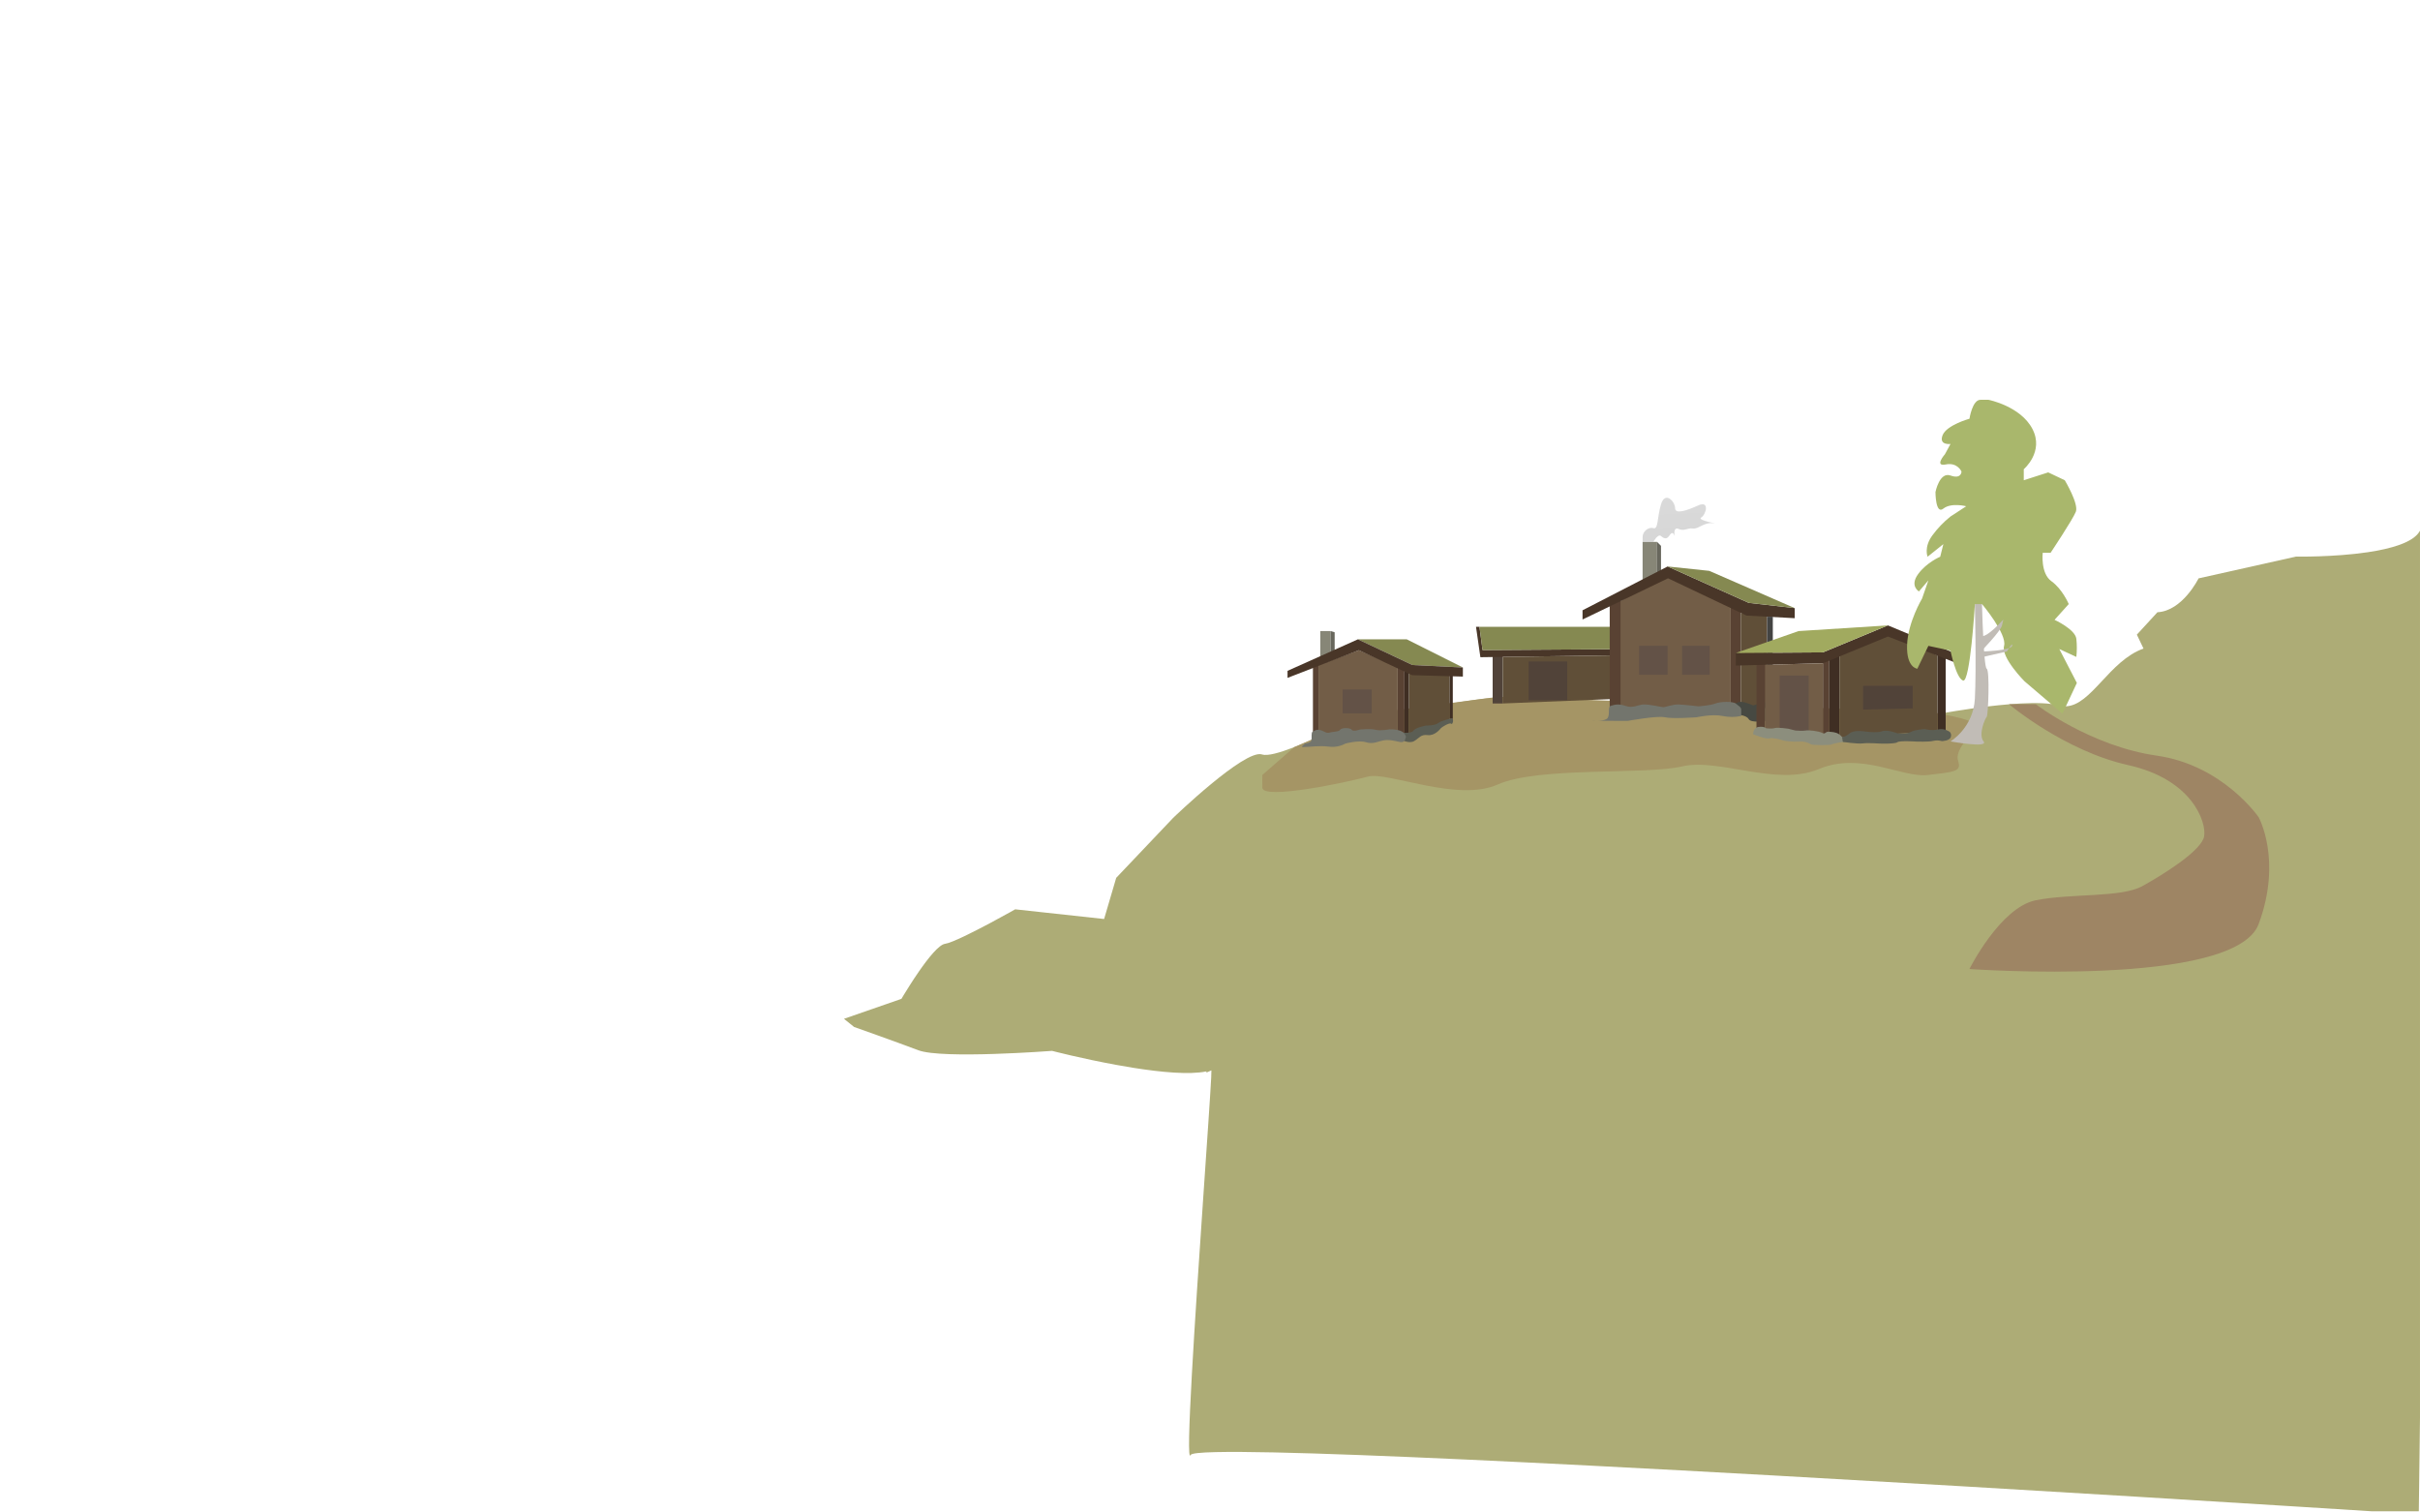
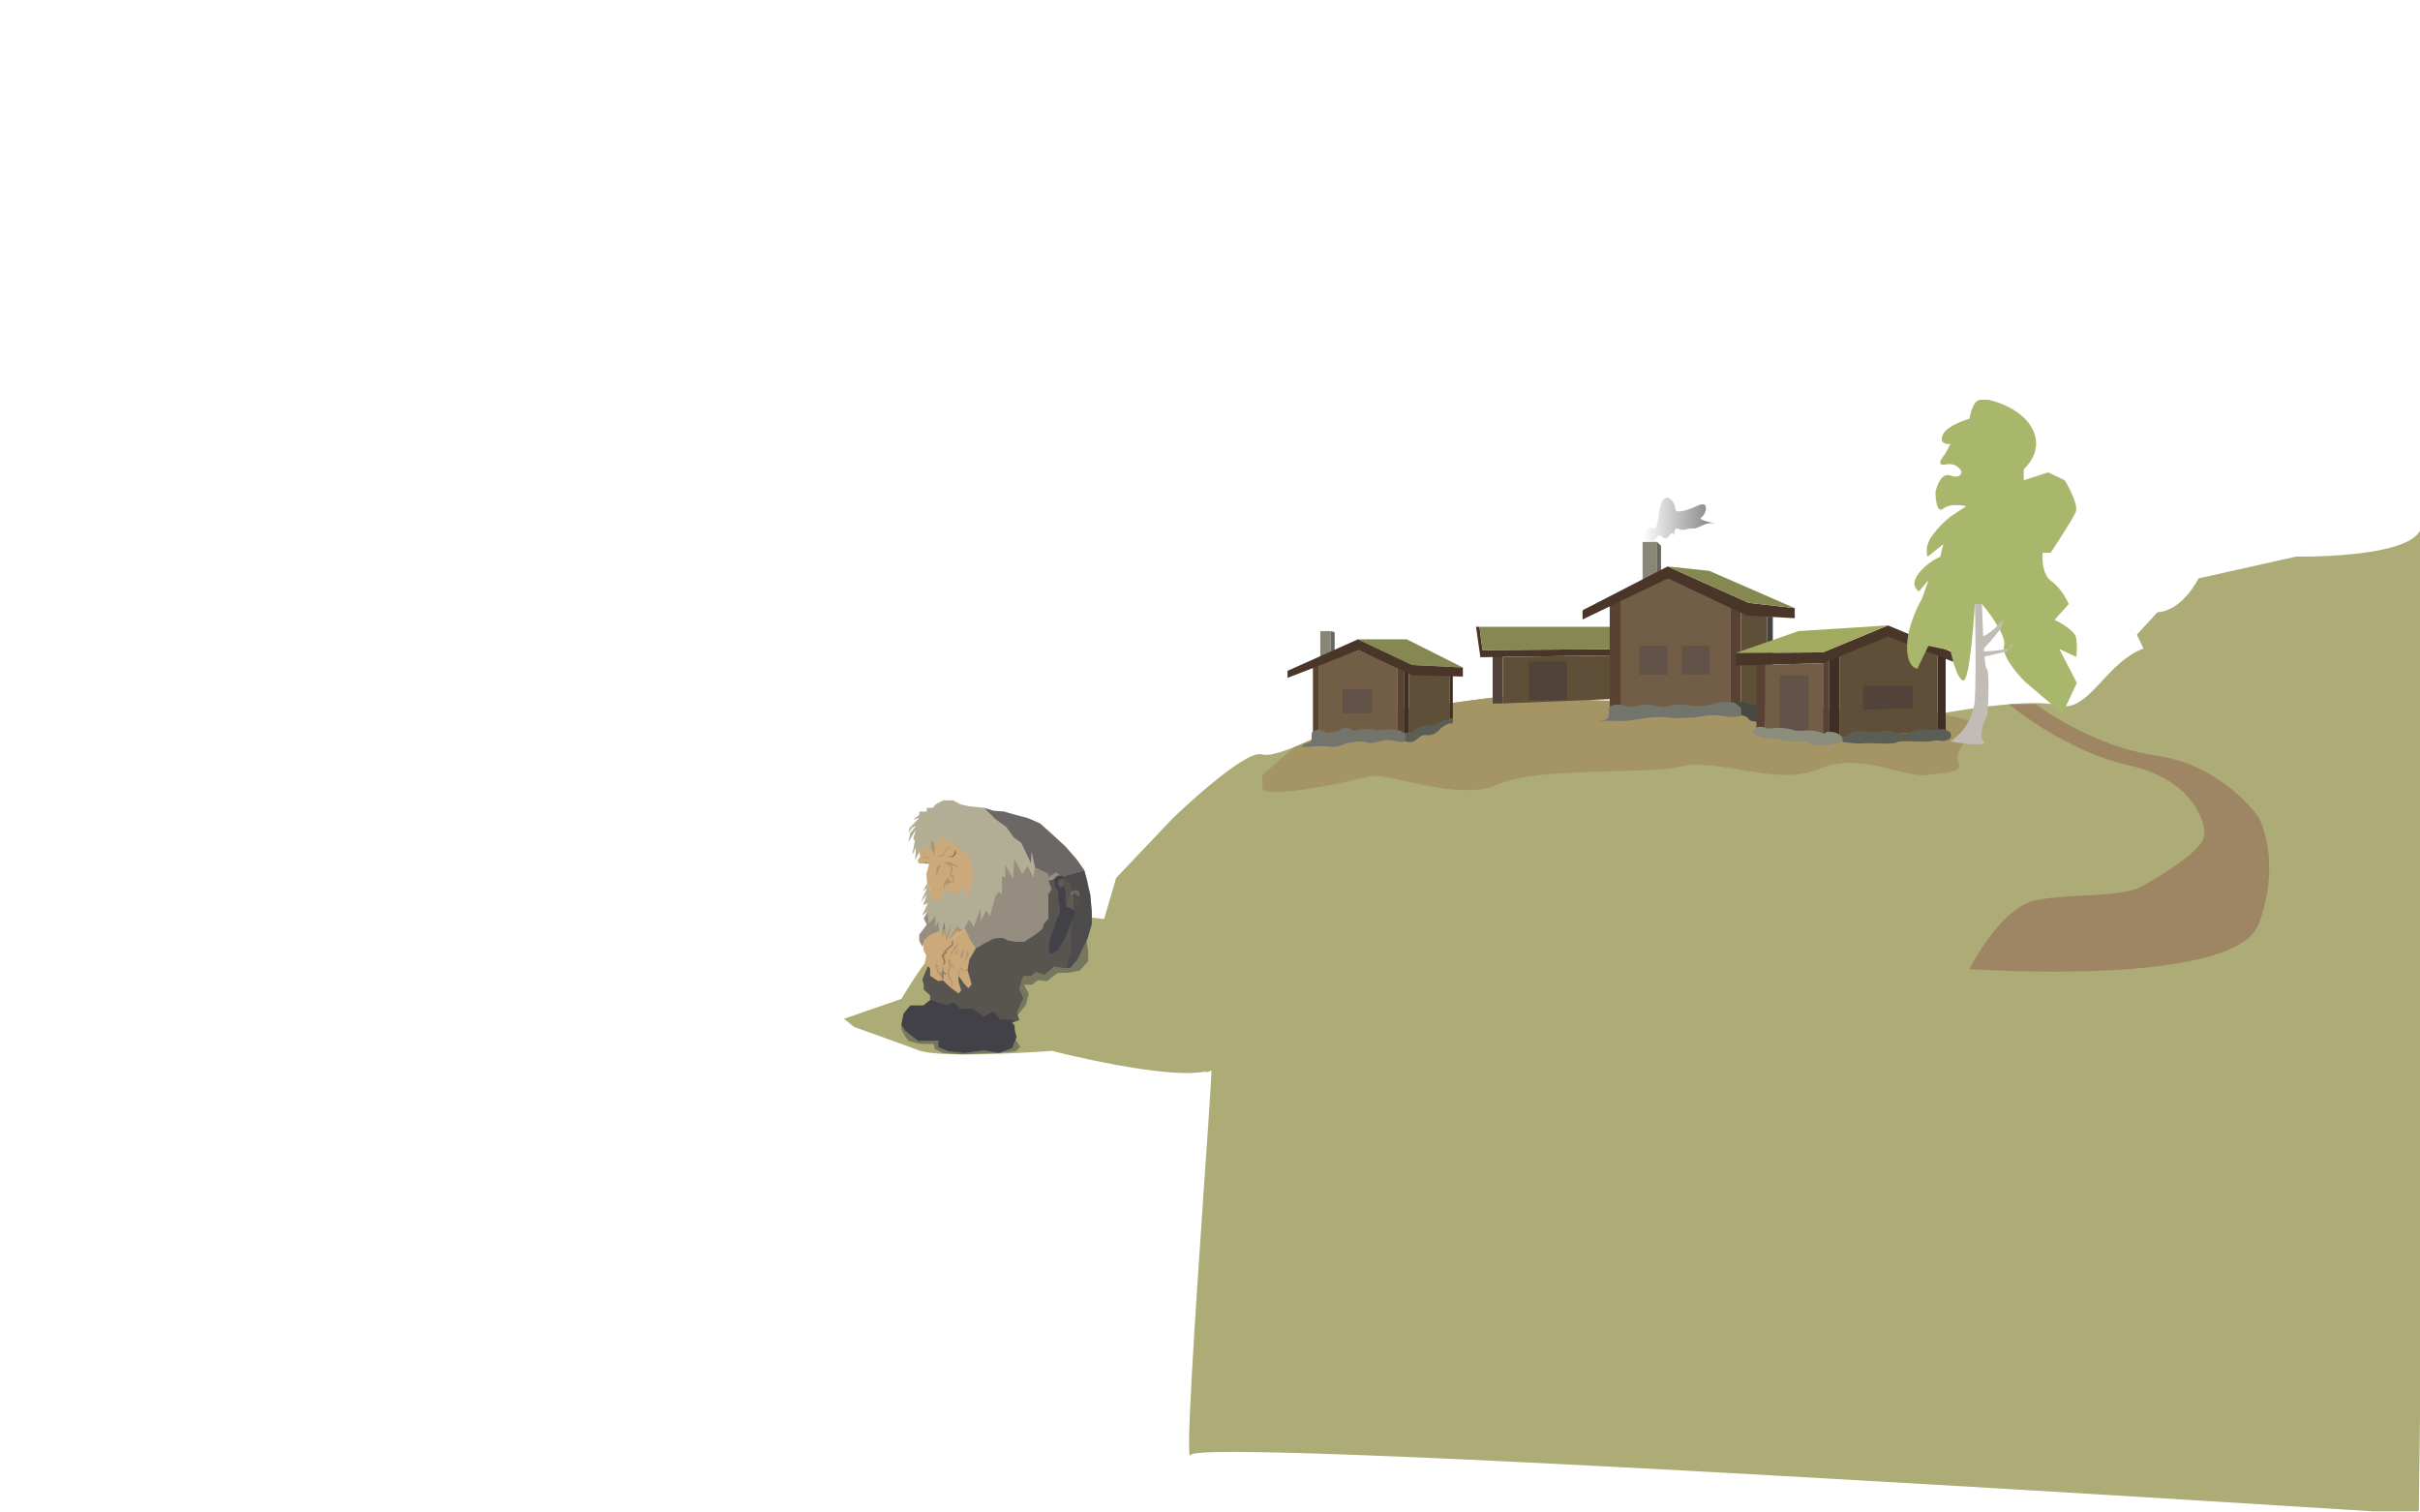
<svg xmlns="http://www.w3.org/2000/svg" viewBox="0 0 4000.01 2498">
  <defs>
-     <style>.cls-1{isolation:isolate;}.cls-2{fill:none;}.cls-3{fill:#adac76;}.cls-20,.cls-21,.cls-22,.cls-23,.cls-24,.cls-25,.cls-26,.cls-29,.cls-3,.cls-30,.cls-31,.cls-4{fill-rule:evenodd;}.cls-4{fill:#a59565;}.cls-24,.cls-5{fill:#514339;}.cls-25,.cls-6{fill:#493628;}.cls-7{fill:#858951;}.cls-23,.cls-8{fill:#604f38;}.cls-26,.cls-9{fill:#725d47;}.cls-10,.cls-21{fill:#594233;}.cls-11{fill:#878677;}.cls-12{fill:#68675d;}.cls-13{fill:#635247;}.cls-14{fill:#494949;}.cls-15{fill:#474942;}.cls-16{fill:#73756d;}.cls-17{fill:#444443;}.cls-18,.cls-22{fill:#3f2e23;}.cls-19{fill:#5b5e54;}.cls-20{opacity:0.5;mix-blend-mode:screen;fill:url(#linear-gradient);}.cls-27{fill:#a1aa5f;}.cls-28{fill:#8c8e7d;}.cls-29{fill:#9e8564;}.cls-30{fill:#c1bcb6;}.cls-31{fill:#a9b76c;}</style>
-     <linearGradient id="linear-gradient" x1="2715.05" y1="0" x2="2834.56" y2="2834.56" gradientUnits="userSpaceOnUse">
+     <style>.cls-1{isolation:isolate;}.cls-2{fill:none;}.cls-3{fill:#adac76;}.cls-20,.cls-21,.cls-22,.cls-23,.cls-24,.cls-25,.cls-26,.cls-29,.cls-3,.cls-30,.cls-31,.cls-4,.cls-41{fill-rule:evenodd;}.cls-4{fill:#a59565;}.cls-24,.cls-5{fill:#514339;}.cls-25,.cls-6{fill:#493628;}.cls-7{fill:#858951;}.cls-23,.cls-8{fill:#604f38;}.cls-26,.cls-9{fill:#725d47;}.cls-10,.cls-21{fill:#594233;}.cls-11{fill:#878677;}.cls-12{fill:#68675d;}.cls-13{fill:#635247;}.cls-14{fill:#494949;}.cls-15{fill:#474942;}.cls-16{fill:#73756d;}.cls-17{fill:#444443;}.cls-18,.cls-22{fill:#3f2e23;}.cls-19{fill:#5b5e54;}.cls-20,.cls-33,.cls-41{opacity:0.5;}.cls-20{mix-blend-mode:screen;fill:url(#linear-gradient);}.cls-27{fill:#a1aa5f;}.cls-28{fill:#8c8e7d;}.cls-29{fill:#9e8564;}.cls-30{fill:#c1bcb6;}.cls-31{fill:#a9b76c;}.cls-32,.cls-33,.cls-38,.cls-39,.cls-41{fill:#424148;}.cls-34{fill:#585450;}.cls-35{fill:#948d80;}.cls-36{fill:#625952;}.cls-37{fill:#cca97a;}.cls-38{opacity:0.2;}.cls-39{opacity:0.4;}.cls-40{fill:#b2ad95;}</style>
+     <linearGradient id="linear-gradient" x1="2715.05" y1="859.2" x2="2834.56" y2="859.2" gradientUnits="userSpaceOnUse">
      <stop offset="0" stop-color="#fff" />
      <stop offset="1" />
    </linearGradient>
  </defs>
  <g id="Layer_2" data-name="Layer 2">
    <g id="ground_house" class="cls-1">
      <rect class="cls-2" width="4000.01" height="2498" />
      <path class="cls-3" d="M4000,877.14V2343.55c-.3,24.14-.56,46-.81,65.32v0c-.57,46.22-1,77.52-1.13,89.11h-78.51l-110.06-6.93h0l-40.81-2.54c-275.15-17.14-748.43-45.88-1140.75-66-283.55-14.52-524.81-24.5-618.39-22.31h0c-25.74.59-40.32,2.12-41.52,4.72-9.18,19.83,7.56-231.93,20.74-424.47,6.29-91.92,11.77-170.35,13.22-199.28.33-6.53.46-10.54.34-11.61,0-.21-.06-.31-.1-.29l-.51.25c-13.37,6.47-5.17.9-8,1.48-27.87,5.73-74.64,1.31-120.55-6l-.94-.16c-8.76-1.4-17.48-2.91-26-4.47h0C1788.65,1749.93,1739,1737,1739,1737s-181.67,13.85-221-1-106.32-38.54-106.32-38.54L1395,1684l92.83-32.24h0l2.14-.75s5.75-9.84,14.17-23c4.46-7,9.68-15,15.19-22.89,15.19-21.88,32.6-43.61,42.64-45.06,11.56-1.66,46.78-19.46,75.4-34.74,12.8-6.83,24.28-13.15,31.74-17.29,5.54-3.09,8.86-5,8.86-5l147,16,15.89-54,4.11-14,94-99s118.43-114.34,147-105c9.24,3,29.3-2.8,53.31-12.11,9-3.51,18.67-7.51,28.48-11.72l11.09-4.8,14.41-6.34,1.31-.59h0c35.88-15.82,69.92-30.93,84.38-31.44,6.78-.24,17.76-1.57,31.26-3.52,3.55-.51,7.27-1.06,11.13-1.65l7.58-1.17c20.37-3.18,43.93-7.09,66.77-10.65l5.56-.87c24.94-3.85,48.63-7.16,65.91-8.5,5.69-.45,10.68-.68,14.79-.64l1.88,0c6.61.13,21.58.57,42.86,1.26,17.4.57,39,1.3,63.73,2.16l27.29,1h.07c13.63.47,28,1,42.87,1.51l7.4.27,10.51.37c46.55,1.66,97.68,3.51,149.29,5.38h0l32.8,1.19,2.23.09h0l10.85.39,3.58.14,25.88.94,14.39.53,3.21.12,9.42.34,11.33.42,4.94.18h0l43,1.58,23.48.86,10.6.39q8.45.31,16.66.61l158.33,5.88,3.71.13,7.64.29s2.14-.4,6-1.07c4-.7,9.92-1.71,17.2-2.87,8.13-1.31,18-2.81,28.84-4.33,7.55-1.06,15.59-2.12,23.9-3.11,11.32-1.36,23.13-2.6,34.83-3.56h.09c25.67-2.12,50.83-2.89,69.22-.55A88.94,88.94,0,0,1,3403,1166a37.82,37.82,0,0,0,11.65,1.46c42.08-1.39,71.65-75.34,128.35-95.46l-11-23,34-37c41.65-2.21,68-56,68-56l161-36s62.16,1.15,118.45-7.2c39-5.78,75.17-16.11,85.94-34.54C3999.61,877.89,3999.82,877.52,4000,877.14Z" />
      <path class="cls-4" d="M2086.48,1281l52.82-46.09,128-55.74,208.28-27.4,708.68,24.71s87,11.26,80.54,24.82-34.38,38.24-28.23,56.43-6.84,18-49.71,23.27-110.41-39.17-180.56-9.79-164.91-18.68-226-4.39-237.91,0-304.72,29.88-182.42-22.08-214.9-13-174.17,39.08-174.17,18.19Z" />
      <g id="house_behind">
        <rect class="cls-5" x="2467.21" y="1081.73" width="16.67" height="81.05" />
        <polygon class="cls-6" points="2439.68 1036.07 2446.92 1086.3 2672.78 1083.18 2672.78 1073.05 2450.48 1074.5 2445.41 1036.07 2439.68 1036.07" />
        <polygon class="cls-7" points="2672.78 1036.07 2445.41 1036.07 2450.48 1074.5 2672.78 1073.05 2672.78 1036.07" />
        <polygon class="cls-8" points="2669.66 1155.3 2483.88 1162.78 2483.88 1085.79 2672.78 1083.18 2669.66 1155.3 2669.66 1155.3" />
        <rect class="cls-5" x="2526.74" y="1093.34" width="63.73" height="63.98" />
      </g>
      <g id="house_multiple">
        <polygon class="cls-9" points="2663.6 1002.5 2668.67 1179.08 2860.71 1173.56 2860.71 997.77 2757.81 945.74 2663.6 1002.5" />
        <polygon class="cls-10" points="2860.71 1000.09 2860.71 1173.56 2877.38 1170.29 2877.38 1008.37 2860.71 1000.09 2860.71 1000.09" />
        <rect class="cls-8" x="2877.38" y="1013.13" width="43.48" height="157.25" />
        <polygon class="cls-11" points="2715.05 895.72 2715.05 962.19 2738.97 949.5 2738.97 895.72 2715.05 895.72" />
        <polygon class="cls-12" points="2745.49 946.46 2745.49 902.26 2738.97 895.72 2738.97 949.5 2745.49 946.46 2745.49 946.46" />
        <rect class="cls-10" x="2660.7" y="993.6" width="17.91" height="185.48" />
        <polygon class="cls-6" points="2615.77 1008.78 2756.36 936.32 2890.42 996.46 2966.51 1005.16 2966.51 1021.83 2886.8 1017.48 2757.08 955.88 2615.77 1024 2615.77 1008.78" />
        <rect class="cls-13" x="2709.25" y="1067.48" width="47.1" height="47.83" />
        <rect class="cls-13" x="2780.27" y="1067.48" width="45.65" height="47.83" />
        <polygon class="cls-7" points="2756.36 936.32 2825.2 943.56 2966.51 1005.16 2890.42 996.46 2756.36 936.32" />
-         <path class="cls-14" d="M2641.86,1191.4Z" />
+         <path class="cls-14" d="M2641.86,1191.4" />
        <path class="cls-15" d="M2862.88,1166s8-6,15.22-5.88,19.63,5.88,19.63,5.88l19.92-5.88v31.4s-23.19,4.19-27.38-3.06-21.12-7.25-21.12-7.25Z" />
        <path class="cls-16" d="M2631.95,1191.4s20.7,1.45,25.13-4.35,0-18.84,5.17-20.29,11.83-4.35,24.39,0,20-1.69,29.57-2.3,30.31,4.47,33.26,4.47,15.52-4.69,24.39-4.52,33.26,3.07,33.26,3.07,20-1.24,28.09-4.61,29-3.88,33.74,0,9.13,6,9.13,10v10.56a74.67,74.67,0,0,1-31,0c-17-3.62-42.87,2.17-42.87,2.17s-39.18,2.9-52.48,0-61.35,6-61.35,6Z" />
        <rect class="cls-17" x="2920.86" y="1019.34" width="9.42" height="151.05" />
        <rect class="cls-10" x="2310.26" y="1102.77" width="11.13" height="109.25" />
        <rect class="cls-10" x="2170.15" y="1099.23" width="9.1" height="112.79" />
        <polygon class="cls-18" points="2328.97 1111.37 2328.97 1212.03 2321.39 1212.03 2321.39 1108.84 2328.97 1111.37" />
        <rect class="cls-18" x="2395.74" y="1115.25" width="5.56" height="73" />
        <rect class="cls-11" x="2182.29" y="1043.09" width="17.2" height="45.52" />
        <polygon class="cls-12" points="2206.06 1080.01 2206.06 1045.11 2199.49 1043.09 2199.49 1088.61 2206.06 1080.01" />
        <polygon class="cls-7" points="2244.5 1056.74 2325.18 1056.74 2417.99 1103.28 2334.54 1099.23 2244.5 1056.74" />
        <polygon class="cls-9" points="2179.26 1212.03 2310.26 1212.03 2310.26 1102.77 2246.02 1074.73 2179.26 1099.23 2179.26 1212.03" />
        <polygon class="cls-8" points="2328.97 1111.37 2328.97 1215.1 2395.74 1190.6 2395.74 1115.37 2328.97 1111.37" />
        <polygon class="cls-6" points="2128.17 1108.84 2128.17 1120.48 2246.02 1074.73 2334.03 1115.98 2417.99 1118.33 2417.99 1103.28 2334.54 1099.23 2244.5 1056.74 2128.17 1108.84" />
        <rect class="cls-13" x="2219.21" y="1139.7" width="48.05" height="39.45" />
        <path class="cls-19" d="M2398.75,1187.55s-16.16,3.31-21.67,7.71-20.2,4-20.2,4-17.63,3.31-20.93,8.81-26.81,2.2-26.81,2.2l7.35,12.49s12.49,7,20.93,2.2,10.65-11.39,22.4-9.92,20.57-9.92,22-11.57,14.32-9.73,16.89-7.16S2404.12,1186.28,2398.75,1187.55Z" />
        <path class="cls-16" d="M2157.08,1229.05s9.92-1.1,10.65-5.51-.73-12.85,1.84-14,5.88-4.41,12.12-2.94,11,6.24,15.79,4.41,15.43-1.11,17.63-4.78,16.89-3.68,19.1,0,13.59-.36,13.59-.36,17.63-1.84,25.71.37,23.14-.73,23.14-.73,18.36-.73,23.87,6.24,2.57,8.08,2.57,8.08-.37,8.45-9.18,6.61-18-4.41-27.55-2.57-16.53,6.61-28.65,2.94-33.79,2.2-33.79,2.2a44.81,44.81,0,0,1-27.18,5.14c-15.06-2.2-35.63.82-36.73.41s-11,1.79-7-1.88Z" />
        <path class="cls-20" d="M2732.81,895.72s7.57-14,12.68-9.66,9.49,5.82,13.87-.85,6.88-4,8.14,0-3.13-15.42,6.88-11,14.39-1.92,23.78-.65,18.15-10.62,33.17-8.74-27.53-4.38-19.4-9.39,14.39-28.79-5-20-38.17,15-38.17,4.38-16.48-28.87-23.26-6.3-4.19,42-12.68,39.47-17.75,6-17.75,14.39v8.41Z" />
      </g>
      <g id="house_right">
        <polygon class="cls-21" points="2903.26 1203.2 2903.26 1086.57 2917.65 1086.57 2917.65 1209.16 2903.26 1203.2" />
        <polygon class="cls-21" points="3013.06 1090.54 3013.06 1215.04 3023.66 1219.01 3023.66 1086.57 3013.06 1090.54" />
        <polygon class="cls-22" points="3040.32 1076.87 3040.32 1219.01 3023.66 1219.01 3023.66 1085.66 3040.32 1076.87" />
        <polygon class="cls-22" points="3202.36 1082.21 3202.36 1209.16 3215.99 1209.16 3215.99 1087.15 3202.36 1082.21" />
        <polygon class="cls-23" points="3040.32 1219.01 3040.32 1074.59 3119.83 1040.51 3202.36 1083.51 3202.36 1208.46 3040.32 1219.01" />
        <polygon class="cls-24" points="3079.57 1133.6 3079.57 1172.87 3161.51 1170.93 3161.51 1133.6 3079.57 1133.6" />
        <polygon class="cls-25" points="2869.15 1100.13 3013.06 1096.34 3120.55 1052.14 3252.18 1103.06 3252.18 1088.51 3120.55 1033.72 3013.06 1078.33 2869.15 1079.3 2869.15 1100.13" />
        <polygon class="cls-26" points="2917.65 1098.85 2917.65 1209.16 3013.06 1215.22 3013.06 1096.34 2917.65 1098.85" />
        <polygon class="cls-13" points="2941.61 1116.6 2941.61 1206.55 2989.58 1209.16 2989.58 1116.6 2941.61 1116.6" />
        <polygon class="cls-27" points="2869.15 1079.3 2972.82 1043.11 3120.55 1033.72 3013.06 1078.33 2869.15 1079.3 2869.15 1079.3 2869.15 1079.3" />
        <path class="cls-28" d="M2897.73,1213.64s-.38-11,9.09-12.12,12.5,2.27,12.5,2.27,9.47,1.14,14.4-.38,22.35,1.14,22.35,1.14l11.37,2.92s13.26,1,17.43,0,21.22.87,26.9,3.9,4.93-2.27,10.61-1.89,11.75.38,17.43,4.17,10.23,12.12,10.23,12.12-18.94,2.65-22,4.55-31.83,1.52-34.48,0a32.45,32.45,0,0,0-19.7-4.55c-10.61.76-25.38-1.14-26.52-1.89s-18.19-5.3-23.11-3.41S2897.73,1213.64,2897.73,1213.64Z" />
        <path class="cls-19" d="M3222.82,1209.85s-8.71-6.82-19.32-4.17-22-.61-22-.61-17,1-23.11,4.78-22,2.27-22,2.27-17-6.75-25.76-3.38-30.31,0-30.31,0-16.29-2.47-23.49,3.68-12.12,5.76-12.12,5.76l1.31,8.18s24.83,3.57,32.79,2.44,28,.22,28,.22,25.39.91,29.17-2.12,31.45-1.14,31.45-1.14,20.46.76,28-1.14a28.49,28.49,0,0,1,14.4.38s12.12-.38,14.4-6.06S3222.82,1209.85,3222.82,1209.85Z" />
      </g>
      <g id="path_tree">
        <path class="cls-29" d="M3255.28,1601.7s50.94-101.89,109.72-113.64,141.07-3.92,176.34-23.51,98-58.78,101.89-82.29-19.59-94-125.4-117.56-197.09-100.64-197.09-100.64H3365s90.13,69.26,199.86,84.95,168.51,101.9,168.51,101.9,39.19,70.54,0,176.34S3255.28,1601.7,3255.28,1601.7Z" />
        <path class="cls-30" d="M3223.93,1225.5s37.74-22.4,40.34-70.63,0-156.42,0-156.42H3276s1.44,57.43,4.31,88.12c1,10.66,2.17,18.1,3.51,18.77,5.21,2.61,2.61,76.91,0,79.51s-14.34,29.16-5.21,40.65S3223.93,1225.5,3223.93,1225.5Z" />
        <path class="cls-31" d="M3286.84,660.85s53,10.43,72.59,48.23-14.34,66.48-14.34,66.48v18.25l40.41-13,27.37,13s23.46,39.1,18.25,52.14-41.71,67.78-41.71,67.78h-13s-3.91,33.89,14.34,46.93,28.68,37.8,28.68,37.8l-23.46,26.07s34.1,15.64,36,31.28a137.55,137.55,0,0,1,0,30l-28.13-13,29,56L3409,1179.64l-62.57-53.44s-39.1-39.1-33.89-58.66-36.5-69.08-36.5-69.08h-11.73s-7.82,130.35-19.55,126.44-20.79-49.53-20.79-49.53l-36.56-7.82-18.25,37.8s-18.25-1.3-16.95-39.1,24.77-76.91,24.77-76.91l10.43-30-15.64,18.25s-15.64-9.12-1.3-28.68,36.5-28.68,36.5-28.68l5.21-20.86-26.07,20.86s-6.52-15.64,7.82-35.19a162.89,162.89,0,0,1,30-31.28l26-16.95s-24.77-6.52-37.8,3.91-13-27.37-13-27.37,6.64-33.89,24.83-27.37,18.19-6.52,18.19-6.52-6.52-15.64-26.07-11.73-1.3-16.95-1.3-16.95l9.19-16.95s-19.62,2.61-13.1-14.34,44.45-27.37,44.45-27.37,4.68-31.28,18.12-31.28Z" />
        <path class="cls-30" d="M3317.1,1076.87l-42.77,9.7v-9.7s49.3-1,51.47-9.39S3317.1,1076.87,3317.1,1076.87Z" />
        <path class="cls-30" d="M3311.3,1024s-27.76,31.46-37,27.11,0,25.76,0,25.76,32.62-33.43,34.8-43.15Z" />
      </g>
    </g>
+     <g id="troll_distanse">
+       <polygon class="cls-32" points="1533.06 1656.27 1526.25 1661.84 1504.6 1661.84 1493.47 1675.45 1489.76 1693.38 1496.56 1703.9 1517.59 1720.6 1612.86 1718.75 1612.86 1661.84 1597.39 1656.27 1584.4 1659.36 1576.36 1656.27 1563.99 1649.47 1541.72 1649.47 1533.06 1656.27" />
+       <polygon class="cls-32" points="1672.86 1690.29 1677.19 1695.24 1677.19 1702.05 1680.28 1714.42 1672.86 1732.36 1651.21 1740.4 1626.46 1736.07 1594.3 1740.4 1566.46 1737.31 1551 1730.5 1551 1719.37 1537.39 1706.99 1537.39 1687.2 1553.47 1674.83 1558.42 1674.83 1565.84 1669.88 1581.93 1675.45 1601.1 1664.93 1612.86 1661.84 1623.99 1661.84 1632.65 1668.64 1645.64 1672.35 1672.24 1671.73 1680.28 1674.83 1684.61 1685.96 1672.86 1690.29" />
+       <polygon class="cls-33" points="1777.09 1573.38 1795.93 1554.4 1798.79 1573.38 1798.56 1589.15 1784.51 1604.34 1765.95 1607.91 1748.02 1608.3 1730.34 1621.94 1715.54 1620.08 1706.3 1627.63 1692.5 1627.63 1700.38 1642.04 1695.9 1660.6 1667.6 1696.97 1672.24 1671.73 1659.28 1597.82 1777.09 1573.38" />
+       <polygon class="cls-34" points="1565.22 1661.84 1537.39 1652.56 1537.39 1645.14 1526.87 1635.86 1526.87 1627.82 1524.4 1619.16 1533.68 1597.51 1557.8 1578.33 1587.49 1576.47 1645.02 1589.46 1645.02 1634.62 1612.86 1661.84 1608.53 1667.4 1587.49 1667.4 1576.36 1656.27 1565.22 1661.84" />
+       <polygon class="cls-34" points="1653.68 1685.34 1671 1685.34 1677.81 1688.44 1684.61 1685.34 1680.28 1674.83 1691.41 1649.47 1684.61 1634.62 1688.32 1621.01 1691.41 1612.97 1705.02 1612.97 1711.83 1606.17 1726.67 1611.11 1742.76 1597.51 1761.93 1600.6 1769.36 1599.36 1781.11 1585.13 1797.81 1550.49 1804.62 1526.99 1804.62 1507.19 1802.14 1479.36 1795.95 1452.14 1792.24 1438.53 1732.86 1455.23 1612.86 1565.34 1602.34 1585.75 1599.25 1603.07 1602.96 1618.54 1606.67 1631.53 1596.15 1649.47 1601.72 1661.84 1608.53 1667.4 1626.46 1680.39 1641.93 1671.12 1653.68 1685.34" />
+       <polygon class="cls-35" points="1792.24 1438.53 1732.86 1455.23 1738.43 1469.46 1732.86 1478.74 1732.86 1499.15 1732.86 1518.33 1725.44 1526.99 1722.96 1535.65 1711.21 1544.93 1693.27 1556.68 1678.42 1556.68 1666.67 1554.82 1656.16 1549.88 1641.93 1551.73 1626.46 1559.77 1612.86 1567.81 1604.19 1554.82 1592.75 1534.1 1596.15 1520.8 1642.55 1444.72 1626.46 1335.23 1641.93 1340.18 1659.25 1341.41 1699.46 1352.55 1719.25 1361.21 1760.7 1398.94 1779.25 1419.97 1792.24 1438.53" />
+       <polygon class="cls-35" points="1553.78 1542.14 1539.55 1548.33 1529.35 1552.35 1524.4 1564.72 1519.45 1554.82 1519.45 1544.93 1531.82 1528.22 1526.87 1517.71 1540.48 1494.82 1558.42 1489.25 1581.93 1491.73 1581.93 1526.99 1553.78 1542.14" />
+       <polygon class="cls-32" points="1742.53 1452.51 1743.68 1464.2 1749.25 1474.1 1749.25 1485.85 1751.73 1500.7 1751.73 1513.11 1765.95 1507.5 1760.39 1489.56 1762.24 1479.67 1759.15 1467.29 1760.39 1458.63 1755.44 1447.5 1748.02 1447.5 1742.53 1452.51" />
+       <polygon class="cls-36" points="1748.02 1461.11 1752.35 1467.29 1758.53 1464.2 1760.39 1458.63 1756.06 1451.83 1749.87 1454.3 1748.02 1461.11" />
+       <polygon class="cls-35" points="1781.42 1471.62 1784.51 1475.95 1784.51 1482.14 1781.42 1489.56 1769.66 1480.29 1772.14 1472.86 1778.33 1471.62 1781.42 1471.62" />
+       <polygon class="cls-36" points="1774.31 1504.8 1784.51 1491.42 1784.51 1482.14 1773.99 1475.95 1769.66 1480.29 1764.1 1492.66 1760.39 1505.03 1772.14 1509.36 1774.31 1504.8" />
+       <polygon class="cls-32" points="1756.67 1499.46 1767.19 1499.46 1777.09 1506.88 1773.38 1518.64 1758.53 1554.51 1748.02 1570.6 1736.26 1577.4 1733.17 1569.36 1735.64 1552.04 1748.02 1516.78 1752.72 1507.37 1756.67 1499.46" />
+       <polygon class="cls-37" points="1596.15 1536.27 1581.93 1544.93 1576.98 1552.35 1573.27 1555.44 1573.27 1560.39 1562.75 1570.29 1556.56 1579.57 1560.28 1589.46 1556.56 1598.74 1556.56 1608.64 1558.42 1620.39 1570.79 1632.15 1584.4 1642.04 1588.73 1637.1 1584.4 1621.63 1584.4 1612.97 1593.06 1625.34 1600.48 1633.38 1606.05 1627.2 1599.25 1603.07 1602.34 1585.75 1612.86 1567.81 1604.19 1554.82 1596.15 1536.27" />
+       <polygon class="cls-37" points="1525.63 1561.01 1526.87 1572.14 1531.2 1578.95 1528.73 1590.7 1537.39 1600.6 1537.39 1612.97 1544.81 1617.92 1551 1621.63 1558.42 1620.39 1556.56 1608.64 1558.73 1599.67 1560.28 1588.85 1556.56 1579.57 1562.75 1570.29 1573.27 1561.01 1573.27 1555.44 1576.98 1552.35 1581.93 1544.93 1596.15 1536.27 1581.93 1526.99 1537.39 1544.93 1529.35 1552.35 1525.63 1561.01" />
+       <polygon class="cls-38" points="1545.43 1593.17 1548.52 1604.31 1552.85 1612.97 1557.65 1615.51 1556.56 1608.64 1551.62 1606.17 1549.14 1596.89 1554.09 1597.51 1545.43 1593.17" />
+       <polygon class="cls-38" points="1557.65 1540.84 1557.49 1551.42 1561.2 1540.9 1564.3 1554.51 1569.24 1542.76 1569.24 1553.28 1582.24 1537.81 1584.71 1541.52 1591.51 1536.58 1581.93 1518.69 1561.2 1521.11 1555.64 1533.48 1557.65 1540.84" />
+       <polygon class="cls-38" points="1530.09 1577.19 1535.84 1580.49 1532.75 1580.49 1530.09 1577.19" />
+       <polygon class="cls-38" points="1586.57 1557.61 1581.62 1561.94 1577.29 1565.03 1577.29 1568.74 1571.72 1573.69 1571.72 1577.4 1573.58 1577.4 1574.81 1573.07 1579.14 1569.98 1579.76 1567.5 1586.57 1557.61" />
+       <polygon class="cls-38" points="1593.99 1568.12 1587.8 1577.4 1587.8 1583.59 1590.9 1583.59 1593.99 1568.12" />
+       <polygon class="cls-38" points="1597.7 1570.6 1597.7 1576.16 1596.68 1580.24 1595.84 1583.59 1596.46 1587.92 1601.41 1576.16 1597.7 1570.6" />
+       <polygon class="cls-38" points="1584.71 1569.36 1581.62 1572.45 1579.14 1572.45 1579.14 1577.4 1581.62 1575.55 1584.71 1569.36" />
+       <polygon class="cls-38" points="1569.24 1583.59 1567.39 1589.15 1569.24 1597.2 1566.15 1607.09 1567.39 1615.75 1572.96 1622.56 1571.72 1629.36 1573.58 1633.01 1573.58 1627.51 1574.81 1621.94 1570.48 1615.75 1568.01 1606.47 1570.48 1600.91 1570.48 1594.72 1572.98 1597.58 1574.81 1599.67 1577.9 1597.2 1574.81 1595.96 1571.72 1592.87 1569.24 1583.59" />
+       <polygon class="cls-38" points="1584.71 1612.66 1584.71 1605.86 1582.85 1600.91 1586.57 1605.86 1585.76 1614.92 1584.71 1612.66" />
+       <polygon class="cls-38" points="1587.8 1597.82 1592.75 1604 1598.94 1602.76 1599.6 1604.34 1592.75 1605.24 1589.66 1603.38 1586.57 1600.29 1587.8 1597.82" />
+       <polygon class="cls-39" points="1575.35 1554.51 1575.43 1562.56 1571.72 1565.65 1566.77 1569.36 1564.3 1572.45 1565.53 1574.31 1560.59 1579.26 1560.59 1583.59 1561.82 1586.68 1563.06 1590.39 1559.18 1596.54 1559.22 1598.64 1559.35 1604.62 1561.82 1607.71 1564.3 1609.57 1563.06 1611.42 1559.35 1608.95 1559.97 1616.37 1558.11 1620.08 1556.26 1608.33 1558.73 1599.67 1559.97 1588.54 1556.26 1579.26 1565.07 1567.5 1572.96 1561.32 1572.96 1555.75 1577.29 1552.04 1575.35 1554.51" />
+       <polygon class="cls-37" points="1519.45 1410.08 1521.31 1415.02 1516.36 1423.07 1519.45 1427.4 1534.91 1427.4 1534.91 1431.73 1531.2 1444.72 1532.44 1460.18 1536.15 1467.6 1538.63 1489.87 1578.83 1497.3 1604.19 1494.2 1629.56 1434.2 1610.38 1377.91 1551 1360.59 1522.54 1387.81 1519.45 1410.08" />
+       <polygon class="cls-33" points="1672.86 1345.74 1699.46 1352.55 1719.25 1361.21 1734.72 1374.82 1760.7 1398.94 1779.25 1419.97 1792.24 1438.53 1795.95 1452.14 1802.14 1479.36 1804.62 1507.19 1804.62 1526.99 1797.81 1550.49 1781.11 1585.13 1769.36 1599.36 1761.93 1599.36 1770.59 1574.62 1770.59 1536.27 1774.31 1514 1774.31 1482.45 1768.12 1459.56 1745.85 1441.62 1732.86 1449.74 1732.86 1444.1 1710.59 1433.58 1705.02 1408.22 1703.79 1426.78 1687.7 1392.76 1675.33 1384.1 1663.58 1367.39 1645.02 1353.79 1626.46 1335.23 1641.93 1340.18 1659.25 1341.41 1672.86 1345.74" />
+       <polygon class="cls-38" points="1559.35 1424.61 1571.72 1425.85 1583.47 1432.04 1583.47 1434.51 1576.05 1430.8 1571.72 1429.56 1575.43 1435.75 1571.72 1446.88 1574.81 1448.12 1577.9 1446.88 1576.67 1451.21 1576.67 1458.63 1574.81 1458.63 1574.81 1451.21 1569.24 1448.12 1571.72 1437.6 1571.72 1433.89 1569.24 1430.8 1564.3 1427.7 1559.35 1424.61" />
+       <polygon class="cls-33" points="1564.91 1416.57 1574.19 1414.71 1576.67 1411.62 1578.52 1407.29 1578.52 1405.44 1580.38 1405.44 1580.38 1408.53 1580.38 1411 1577.9 1413.48 1576.05 1416.57 1564.91 1416.57" />
+       <polygon class="cls-33" points="1526.56 1425.85 1532.75 1425.85 1534.61 1427.09 1530.58 1427.4 1526.56 1425.85" />
+       <polygon class="cls-38" points="1547.6 1414.71 1554.4 1414.71 1559.35 1411 1563.06 1404.2 1566.77 1400.49 1572.96 1401.11 1568.01 1402.34 1564.91 1404.2 1563.06 1408.53 1561.2 1411 1558.11 1414.71 1555.02 1416.57 1547.6 1414.71" />
+       <polygon class="cls-38" points="1523.47 1414.1 1532.75 1417.19 1536.46 1416.57 1534.61 1418.43 1530.28 1418.43 1523.47 1414.1" />
+       <polygon class="cls-38" points="1537.96 1399.12 1542.03 1406.67 1543.27 1415.33 1545.12 1405.44 1544.18 1394.48 1539.55 1386.26 1537.96 1399.12" />
+       <polygon class="cls-38" points="1559.97 1471.62 1559.97 1460.49 1564.91 1451.83 1567.39 1449.97 1567.39 1452.45 1570.48 1456.78 1572.96 1455.54 1572.96 1458.63 1566.15 1461.11 1563.68 1459.87 1559.97 1471.62" />
+       <polygon class="cls-38" points="1550.69 1430.8 1547.6 1438.22 1547.6 1447.5 1550.69 1441.93 1550.69 1438.84 1553.78 1433.27 1556.26 1430.8 1550.69 1430.8" />
+       <polygon class="cls-40" points="1626.46 1335.23 1602.34 1332.75 1588.11 1329.66 1575.12 1322.86 1559.04 1322.86 1547.29 1329.04 1541.72 1335.23 1531.82 1335.23 1531.82 1341.41 1519.45 1341.41 1519.45 1346.98 1508.93 1355.02 1519.45 1351.93 1503.37 1368.63 1501.51 1376.67 1507.7 1368.01 1514.5 1364.92 1504.6 1376.67 1501.51 1392.76 1508.32 1380.38 1514.5 1371.11 1509.55 1384.71 1512.03 1390.9 1507.7 1413.17 1513.88 1401.42 1512.64 1421.83 1524.4 1398.94 1530.58 1411.31 1530.58 1397.09 1536.77 1406.98 1539.86 1386.57 1547.29 1400.18 1547.9 1385.33 1554.71 1394.61 1556.56 1379.77 1570.79 1395.85 1572.03 1388.42 1599.87 1413.79 1598.63 1400.8 1603.58 1424.3 1609.14 1443.48 1606.67 1461.42 1596.15 1484.92 1591.2 1463.27 1581.93 1476.88 1568.94 1473.17 1560.89 1471.32 1556.56 1484.92 1551 1489.25 1539.24 1484.92 1536.15 1467.6 1532.44 1460.18 1525.63 1473.17 1532.44 1467.6 1521.92 1491.73 1532.44 1478.12 1525.63 1496.06 1533.68 1492.96 1524.4 1512.76 1533.06 1507.19 1534.91 1526.99 1546.05 1514 1546.05 1532.56 1551 1522.66 1554.09 1552.97 1560.89 1523.89 1563.99 1549.88 1572.03 1526.99 1567.7 1552.97 1581.93 1530.7 1591.2 1539.36 1601.72 1520.18 1609.76 1531.94 1620.9 1501.63 1620.9 1523.28 1630.17 1504.72 1636.36 1514.62 1645.02 1481.83 1651.21 1473.79 1656.16 1478.12 1656.16 1447.81 1661.72 1450.9 1661.72 1429.87 1674.71 1452.76 1676.57 1419.97 1689.56 1444.72 1698.84 1431.73 1708.12 1450.9 1710.59 1433.58 1705.33 1408.53 1704.1 1427.09 1688.01 1393.07 1675.64 1384.4 1663.27 1367.08 1645.33 1354.09 1635.43 1344.2 1626.46 1335.23" />
+       <polygon class="cls-41" points="1676.12 1715.49 1686.46 1730.07 1679.14 1737.39 1651.21 1740.4 1626.46 1740.99 1590.9 1742.85 1559.35 1740.4 1545.43 1734.37 1543.01 1725.76 1519.45 1725.33 1501.51 1720.6 1496.49 1713.7 1489.76 1701.12 1489.76 1693.38 1676.12 1715.49" />
+     </g>
  </g>
</svg>
